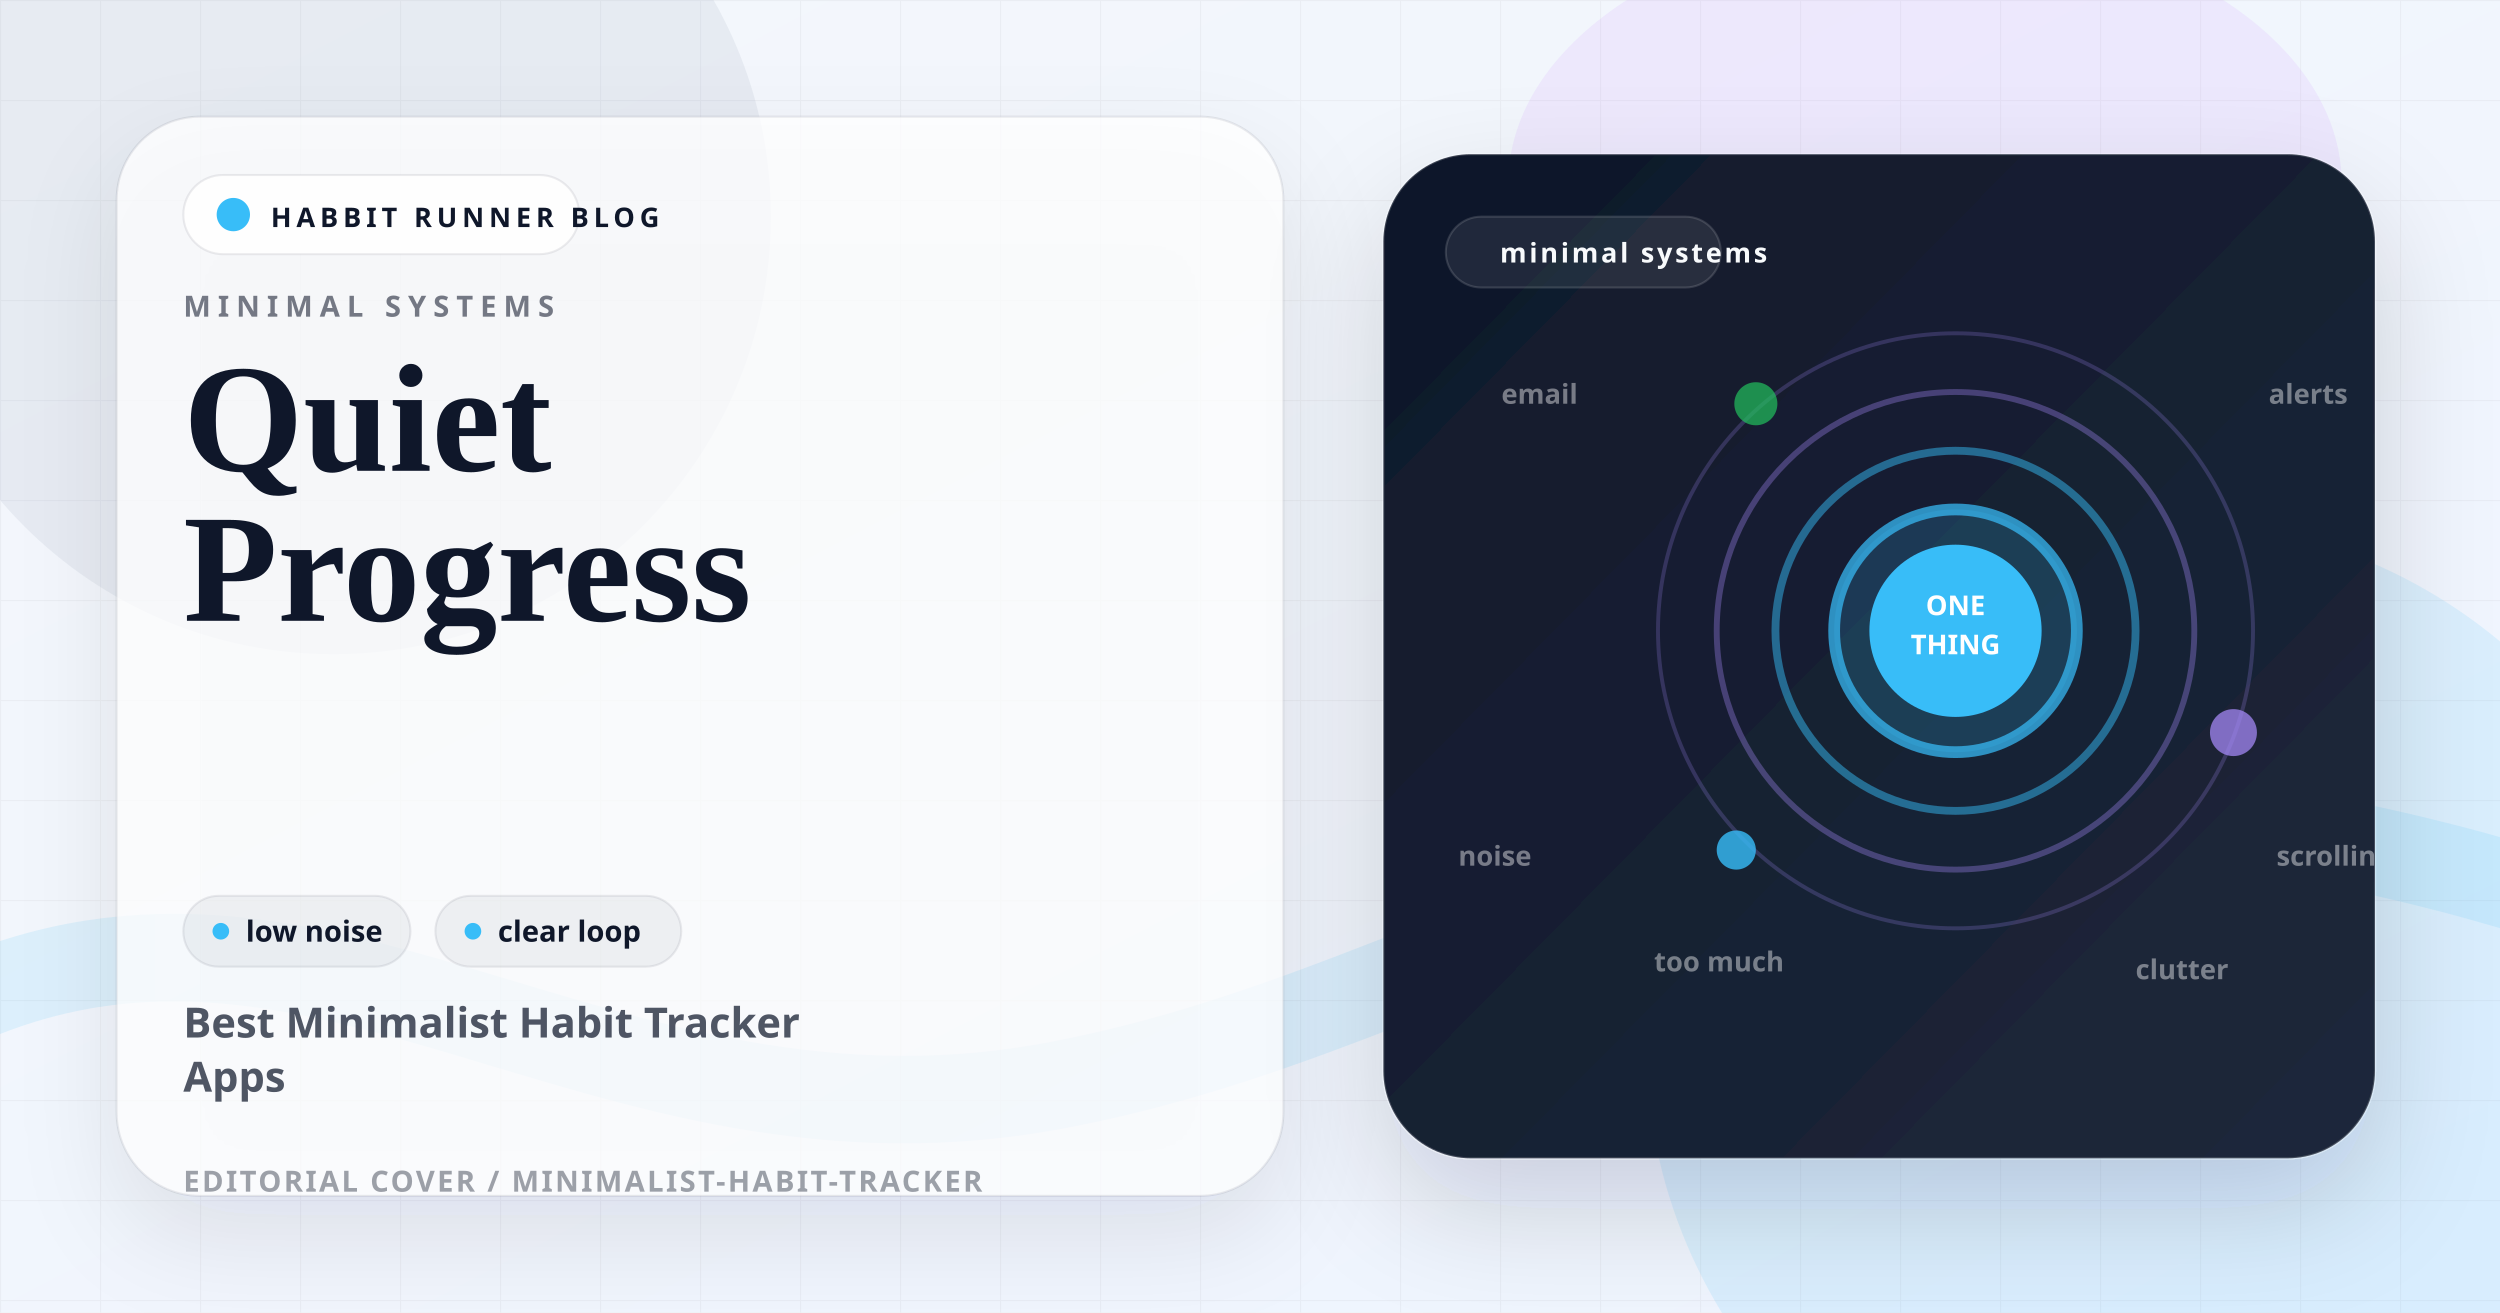
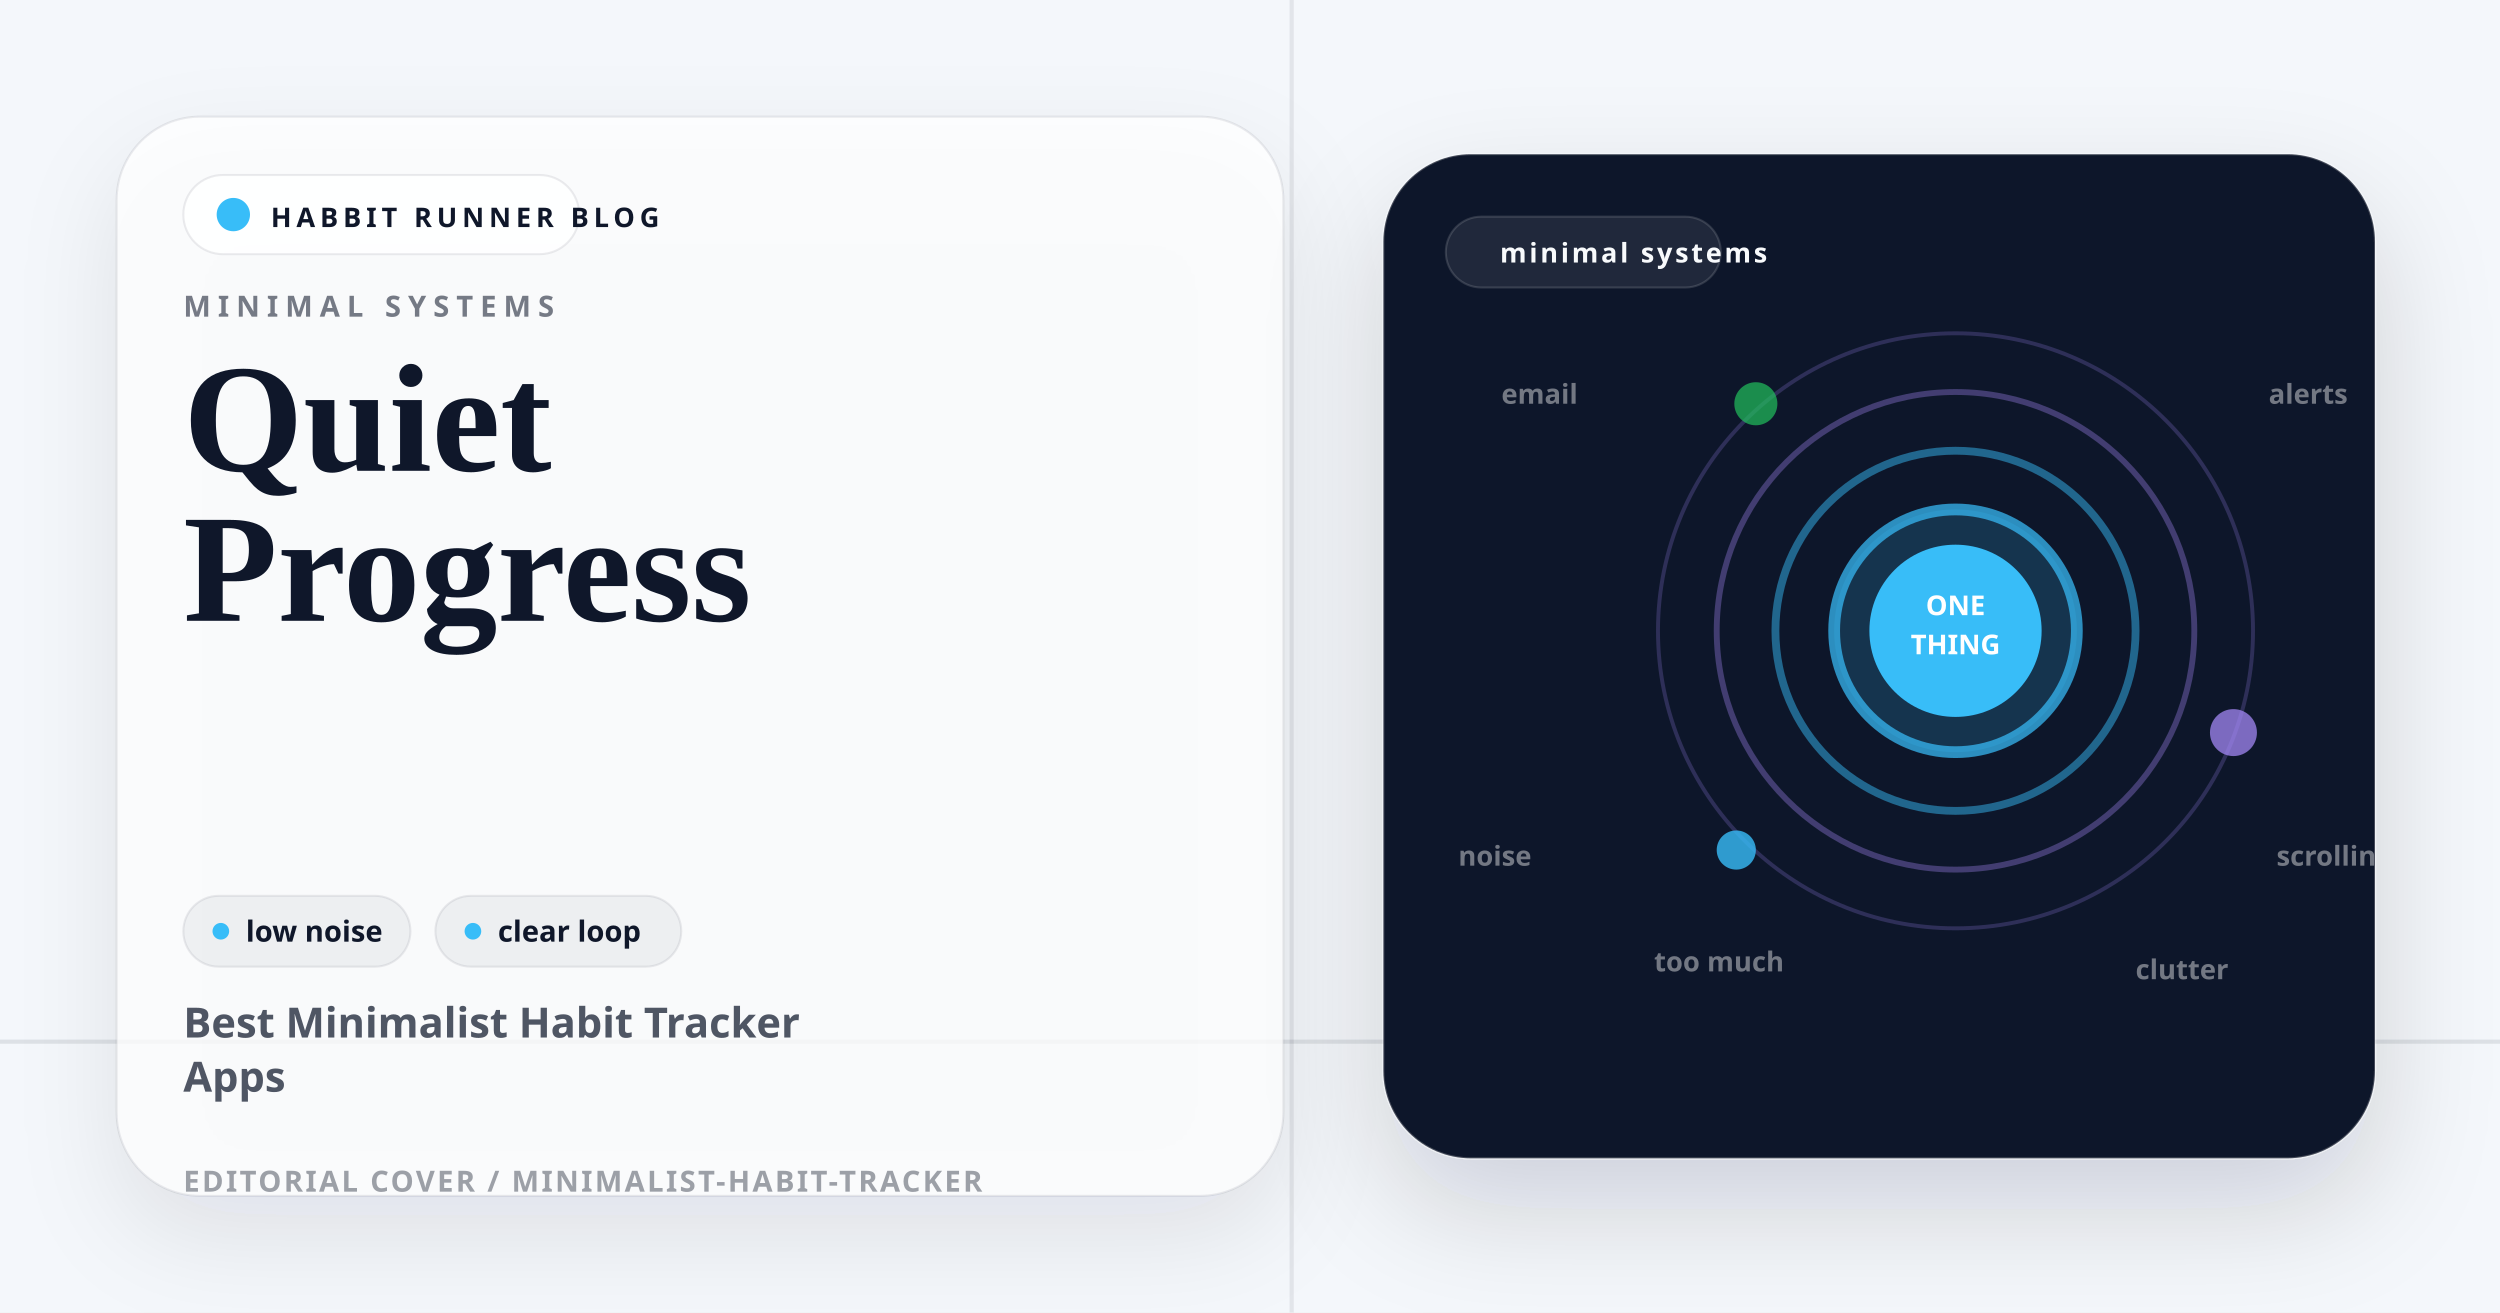
<svg xmlns="http://www.w3.org/2000/svg" width="1200" height="630" viewBox="0 0 1200 630" role="img" aria-label="Best Minimalist Habit Tracker Apps">
  <defs>
-     <linearGradient id="bg" x1="0" y1="0" x2="1" y2="1">
-       <stop offset="0%" stop-color="#f4f7fb" />
-       <stop offset="100%" stop-color="#eef4ff" />
-     </linearGradient>
-     <linearGradient id="panel" x1="0" y1="0" x2="1" y2="1">
-       <stop offset="0%" stop-color="#0f172a" />
-       <stop offset="100%" stop-color="#1e293b" />
-     </linearGradient>
    <pattern id="grid" width="48" height="48" patternUnits="userSpaceOnUse">
      <path d="M48 0H0V48" fill="none" stroke="rgba(15, 23, 42, 0.07)" stroke-width="1" />
    </pattern>
    <filter id="shadowSoft" x="-20%" y="-20%" width="140%" height="150%">
      <feDropShadow dx="0" dy="20" stdDeviation="24" flood-color="#0f172a" flood-opacity="0.12" />
    </filter>
    <filter id="shadowBoard" x="-20%" y="-20%" width="140%" height="150%">
      <feDropShadow dx="0" dy="24" stdDeviation="28" flood-color="#0f172a" flood-opacity="0.16" />
    </filter>
    <clipPath id="boardClip">
      <rect x="664" y="74" width="476" height="482" rx="42" />
    </clipPath>
  </defs>
-   <rect width="1200" height="630" fill="url(#bg)" />
-   <rect width="1200" height="630" fill="url(#grid)" opacity="0.6" />
-   <circle cx="160" cy="104" r="210" fill="rgba(148, 163, 184, 0.14)" />
-   <circle cx="1040" cy="500" r="250" fill="rgba(56, 189, 248, 0.12)" />
-   <ellipse cx="924" cy="88" rx="200" ry="126" fill="rgba(192, 132, 252, 0.12)" />
-   <path d="M-40 492 C146 390 284 566 512 520 C736 476 870 314 1240 436" fill="none" stroke="rgba(56, 189, 248, 0.12)" stroke-width="42" stroke-linecap="round" />
+   <rect width="1200" height="630" fill="#f4f7fb" />
+   <path d="M0 500 H1200" stroke="rgba(15, 23, 42, 0.1)" stroke-width="2" />
+   <path d="M620 0 V630" stroke="rgba(15, 23, 42, 0.08)" stroke-width="2" />
  <rect x="56" y="56" width="560" height="518" rx="40" fill="rgba(255, 255, 255, 0.74)" stroke="rgba(15, 23, 42, 0.08)" filter="url(#shadowSoft)" />
  <rect x="88" y="84" width="190" height="38" rx="19" fill="rgba(255, 255, 255, 0.88)" stroke="rgba(15, 23, 42, 0.08)" />
  <circle cx="112" cy="103" r="8" fill="#38bdf8" />
  <text x="130" y="109" fill="#0f172a" font-family="'Avenir Next', 'Segoe UI', 'Trebuchet MS', sans-serif" font-size="13" font-weight="700" letter-spacing="0.18em">HABBIT RUNNER BLOG</text>
  <text x="88" y="152" fill="rgba(15, 23, 42, 0.56)" font-family="'Avenir Next', 'Segoe UI', 'Trebuchet MS', sans-serif" font-size="14" font-weight="700" letter-spacing="0.24em">MINIMAL SYSTEMS</text>
  <text x="88" y="226" fill="#0f172a" font-family="'Iowan Old Style', Georgia, 'Times New Roman', serif" font-size="74" font-weight="700">
    <tspan x="88" dy="0">Quiet</tspan>
    <tspan x="88" dy="72">Progress</tspan>
  </text>
  <g transform="translate(88 430)">
    <rect width="109" height="34" rx="17" fill="rgba(15, 23, 42, 0.05)" stroke="rgba(15, 23, 42, 0.08)" />
    <circle cx="18" cy="17" r="4" fill="#38bdf8" />
    <text x="30" y="22" fill="#0f172a" font-family="'Avenir Next', 'Segoe UI', 'Trebuchet MS', sans-serif" font-size="14" font-weight="600">low noise</text>
  </g>
  <g transform="translate(209 430)">
    <rect width="118" height="34" rx="17" fill="rgba(15, 23, 42, 0.05)" stroke="rgba(15, 23, 42, 0.08)" />
    <circle cx="18" cy="17" r="4" fill="#38bdf8" />
    <text x="30" y="22" fill="#0f172a" font-family="'Avenir Next', 'Segoe UI', 'Trebuchet MS', sans-serif" font-size="14" font-weight="600">clear loop</text>
  </g>
  <text x="88" y="498" fill="rgba(15, 23, 42, 0.72)" font-family="'Avenir Next', 'Segoe UI', 'Trebuchet MS', sans-serif" font-size="20" font-weight="600">
    <tspan x="88" dy="0">Best Minimalist Habit Tracker</tspan>
    <tspan x="88" dy="26">Apps</tspan>
  </text>
  <text x="88" y="572" fill="rgba(15, 23, 42, 0.4)" font-family="'Avenir Next', 'Segoe UI', 'Trebuchet MS', sans-serif" font-size="14" font-weight="700" letter-spacing="0.08em">EDITORIAL COVER / MINIMALIST-HABIT-TRACKER</text>
  <g filter="url(#shadowBoard)">
-     <rect x="664" y="74" width="476" height="482" rx="42" fill="url(#panel)" stroke="rgba(255, 255, 255, 0.18)" />
+     <rect x="664" y="74" width="476" height="482" rx="42" fill="#0f172a" stroke="rgba(255, 255, 255, 0.22)" />
  </g>
  <rect x="694" y="104" width="132" height="34" rx="17" fill="rgba(255, 255, 255, 0.08)" stroke="rgba(255, 255, 255, 0.14)" />
  <text x="720" y="126" fill="#f8fafc" font-family="'Avenir Next', 'Segoe UI', 'Trebuchet MS', sans-serif" font-size="13" font-weight="700" letter-spacing="0.1em">minimal systems</text>
  <g clip-path="url(#boardClip)">
    <g transform="translate(609.8047 81.05581) scale(0.9395349)">
      <circle cx="350" cy="236" r="152" fill="none" stroke="rgba(167, 139, 250, 0.22)" stroke-width="2" />
      <circle cx="350" cy="236" r="122" fill="none" stroke="rgba(167, 139, 250, 0.34)" stroke-width="3" />
      <circle cx="350" cy="236" r="92" fill="none" stroke="rgba(56, 189, 248, 0.48)" stroke-width="4" />
      <circle cx="350" cy="236" r="62" fill="rgba(56, 189, 248, 0.18)" stroke="rgba(56, 189, 248, 0.72)" stroke-width="6" />
      <circle cx="350" cy="236" r="44" fill="#38bdf8" />
      <text x="350" y="228" fill="#ffffff" font-family="'Avenir Next', 'Segoe UI', 'Trebuchet MS', sans-serif" font-size="14" font-weight="700" text-anchor="middle">ONE</text>
      <text x="350" y="248" fill="#ffffff" font-family="'Avenir Next', 'Segoe UI', 'Trebuchet MS', sans-serif" font-size="14" font-weight="700" text-anchor="middle">THING</text>
      <g fill="rgba(255, 255, 255, 0.42)" font-family="'Avenir Next', 'Segoe UI', 'Trebuchet MS', sans-serif" font-size="14" font-weight="600">
        <text x="118" y="120">email</text>
        <text x="510" y="120">alerts</text>
        <text x="96" y="356">noise</text>
        <text x="514" y="356">scrolling</text>
        <text x="196" y="410">too much</text>
        <text x="442" y="414">clutter</text>
      </g>
      <circle cx="248" cy="120" r="11" fill="rgba(34, 197, 94, 0.68)" />
      <circle cx="492" cy="288" r="12" fill="rgba(167, 139, 250, 0.72)" />
      <circle cx="238" cy="348" r="10" fill="rgba(56, 189, 248, 0.8)" />
    </g>
  </g>
</svg>
